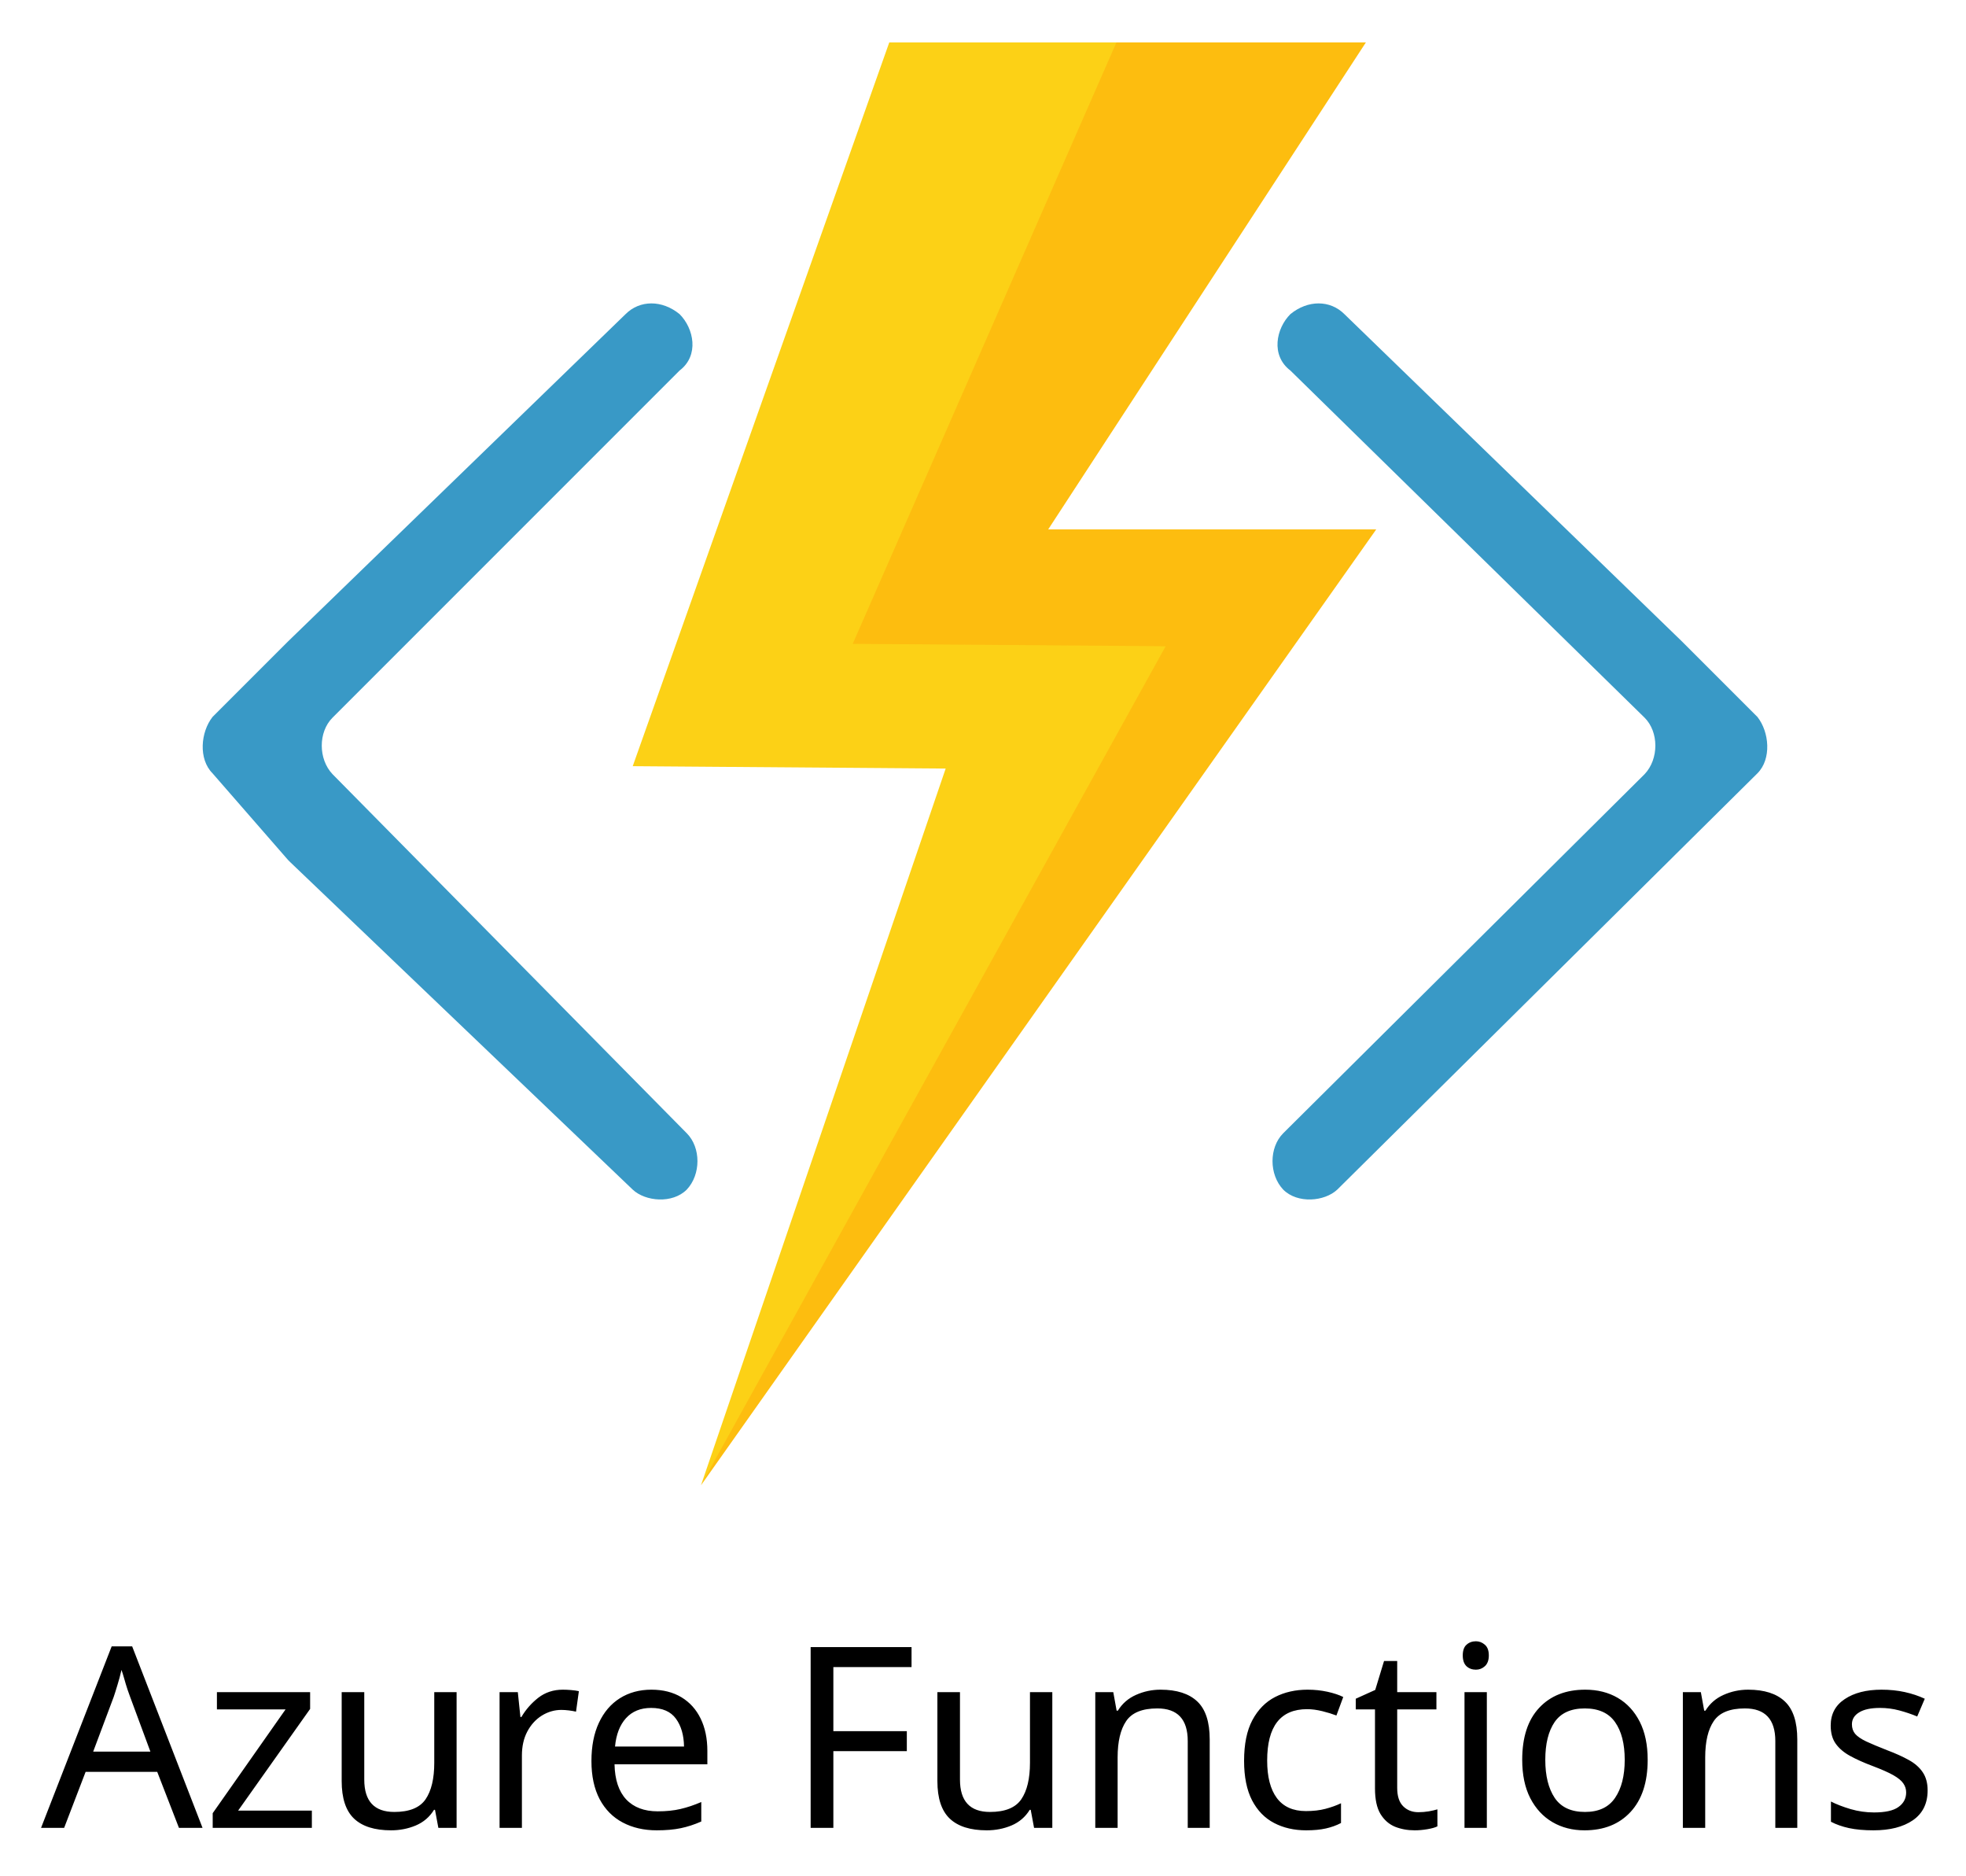
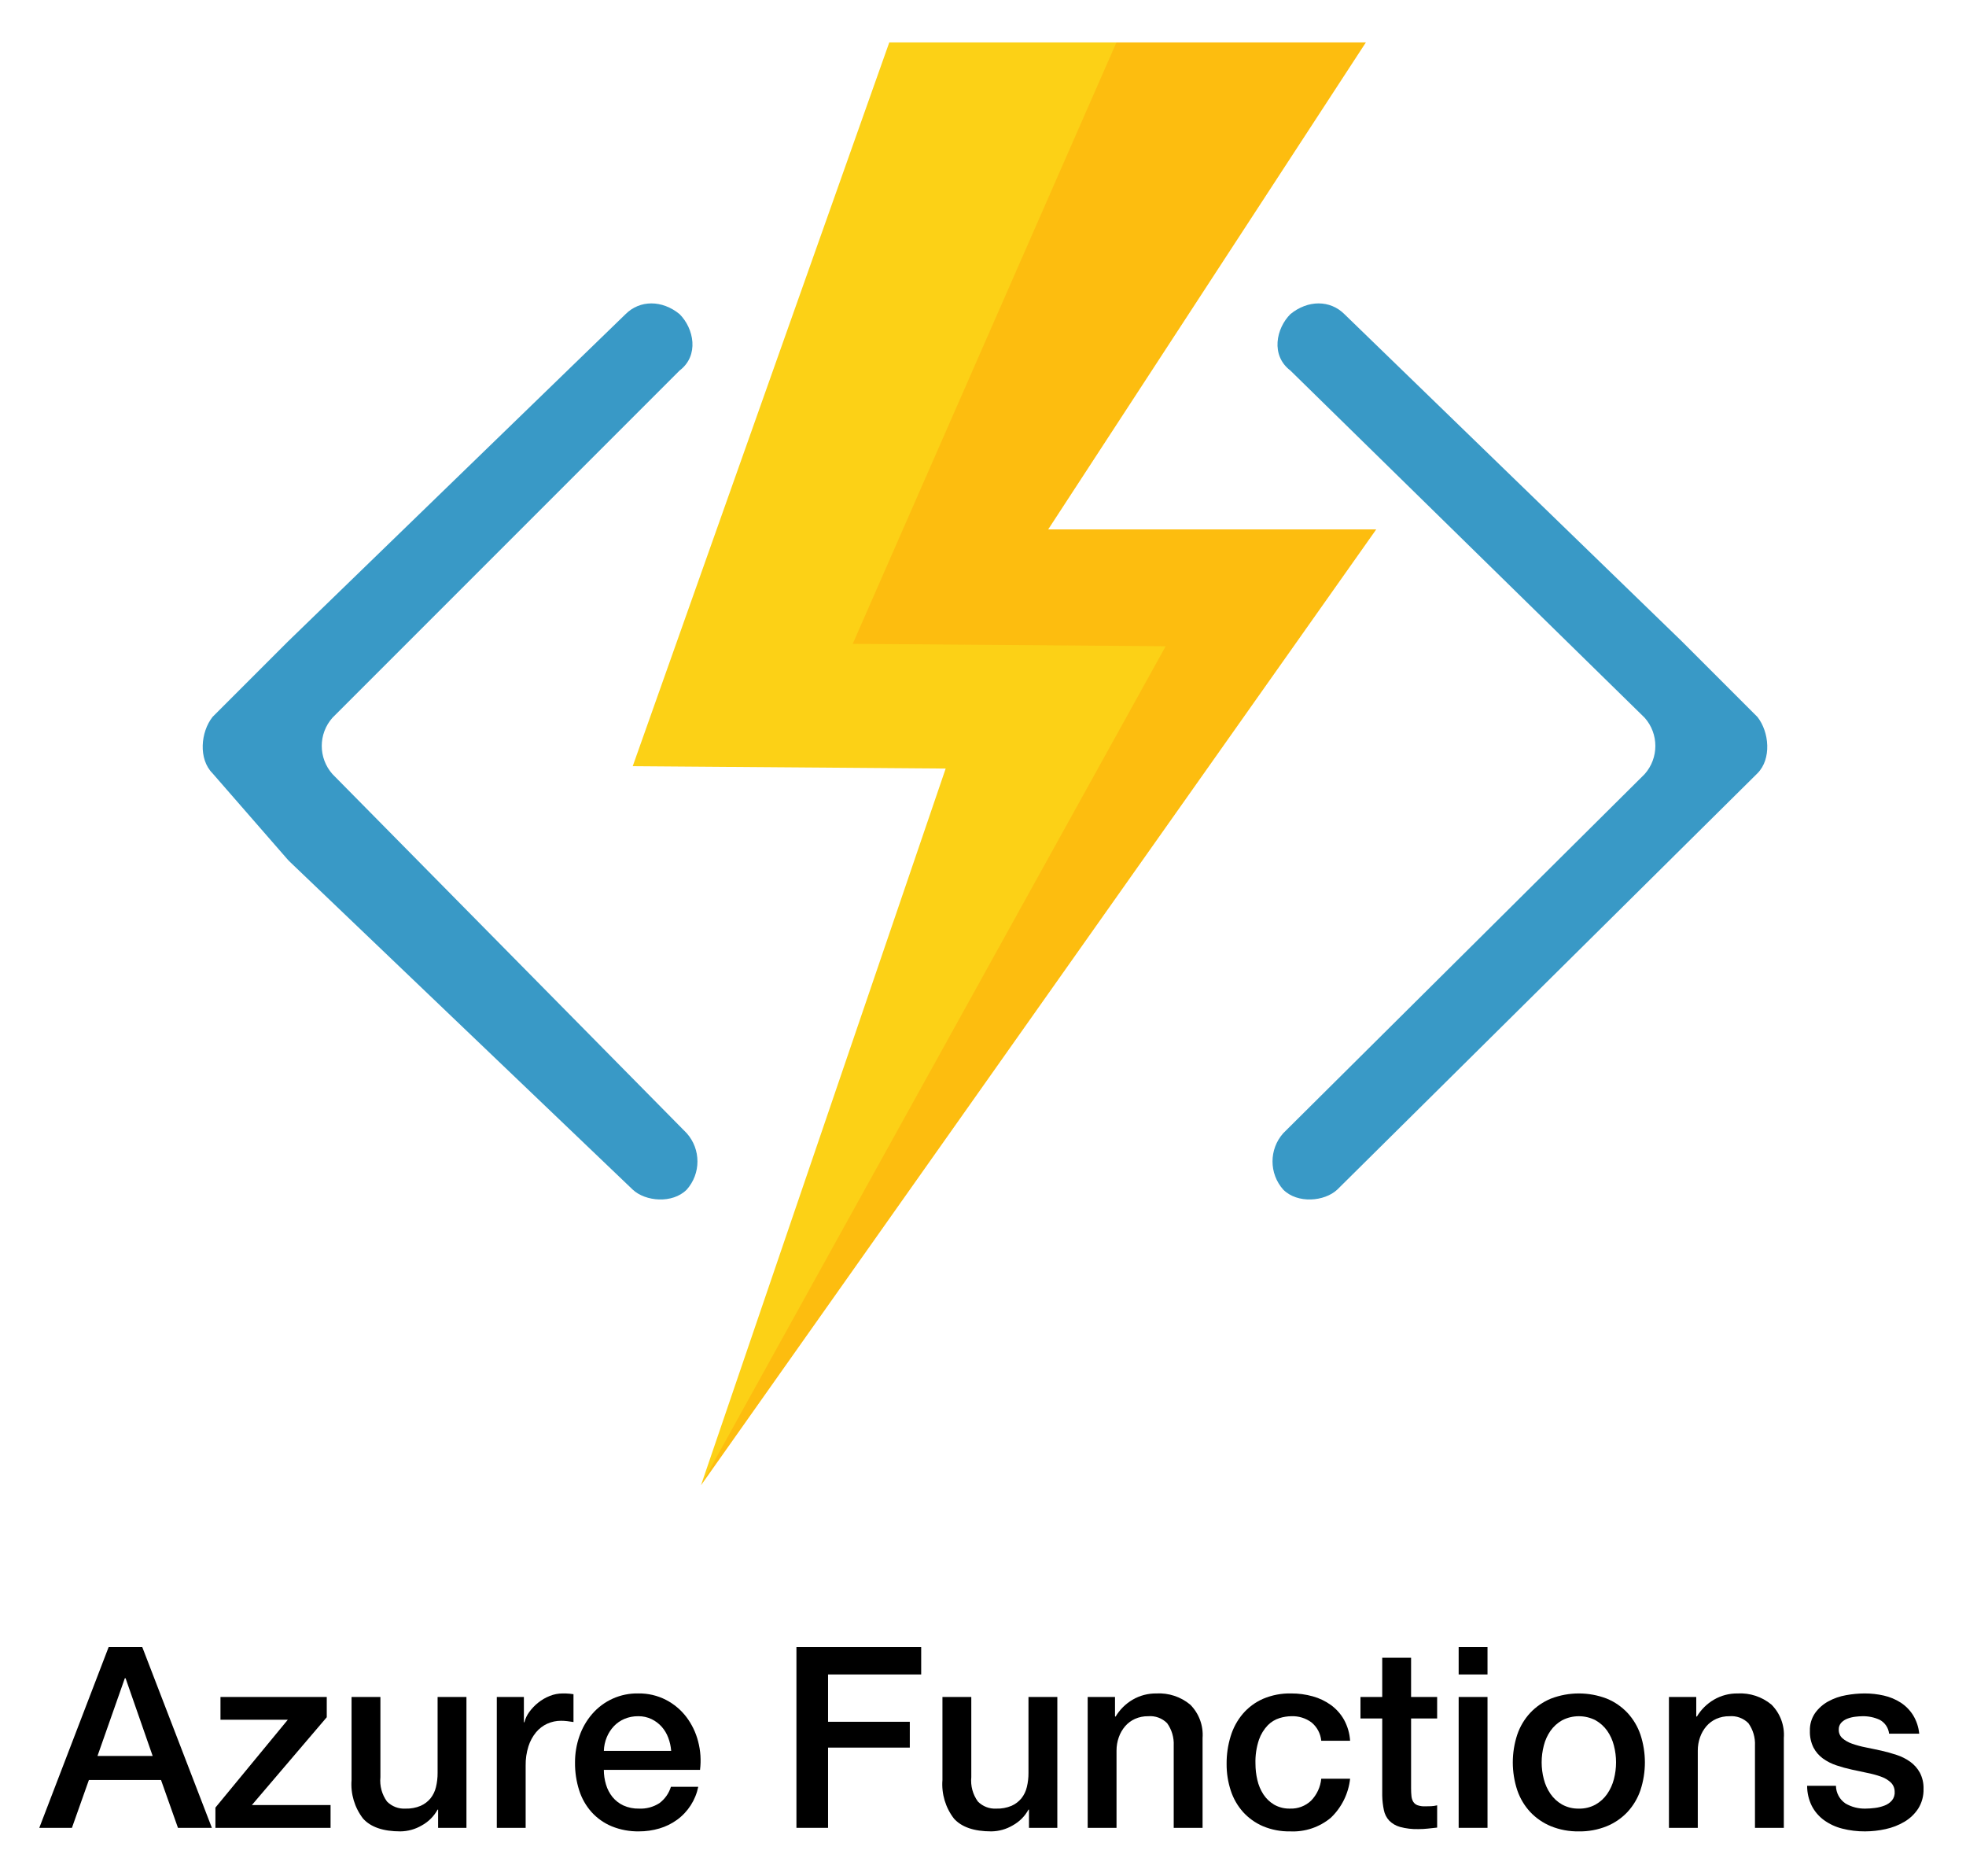
- <svg xmlns="http://www.w3.org/2000/svg" version="1.1" id="Layer_1" x="0px" y="0px" viewBox="18.24 21.46 247.52 236.08" style="enable-background:new 0 0 288 288;" xml:space="preserve">
-   <style type="text/css">
- 	.st0{fill:#3999C6;}
- 	.st1{fill:#FCD116;}
- 	.st2{opacity:0.3;fill:#FF8C00;enable-background:new    ;}
- 	.st3{font-family:'HelveticaNeue-Medium';}
- 	.st4{font-size:31.86px;}
- </style>
-   <g>
-     <path class="st0" d="M239.5,118.8c1.8-1.8,1.5-5.2,0-7.1l-9.5-9.5L187.5,61c-1.8-1.8-4.6-1.8-6.8,0l0,0c-1.8,1.8-2.5,5.2,0,7.1   l44.6,43.7c1.8,1.8,1.8,5.2,0,7.1l-45.5,45.2c-1.8,1.8-1.8,5.2,0,7.1l0,0c1.8,1.8,5.2,1.5,6.8,0l42.2-41.8c0,0,0,0,0.3-0.3   L239.5,118.8z" />
-     <path class="st0" d="M45,118.8c-1.8-1.8-1.5-5.2,0-7.1l9.5-9.5L97,61c1.8-1.8,4.6-1.8,6.8,0l0,0c1.8,1.8,2.5,5.2,0,7.1l-43.7,43.7   c-1.8,1.8-1.8,5.2,0,7.1l44.6,45.2c1.8,1.8,1.8,5.2,0,7.1l0,0c-1.8,1.8-5.2,1.5-6.8,0l-43.1-41.2c0,0,0,0-0.3-0.3L45,118.8z" />
-     <polygon class="st1" points="190.2,26.8 130.2,26.8 97.9,117.9 137.3,118.2 106.5,208.4 191.5,88.1 150.2,88.1  " />
-     <polygon class="st2" points="150.2,88.1 190.2,26.8 158.8,26.8 125.6,102.5 165,102.8 106.5,208.4 191.5,88.1  " />
+ <svg xmlns="http://www.w3.org/2000/svg" id="Layer_1" data-name="Layer 1" viewBox="0 0 247.52 236.08">
+   <defs>
+     <style>.cls-1{fill:#3999c6;}.cls-2{fill:#fcd116;}.cls-3{opacity:0.3;}.cls-3,.cls-5{isolation:isolate;}.cls-4{fill:#ff8c00;}</style>
+   </defs>
+   <path class="cls-1" d="M221.26,97.34c1.8-1.8,1.5-5.2,0-7.1l-9.5-9.5-42.5-41.2c-1.8-1.8-4.6-1.8-6.8,0h0c-1.8,1.8-2.5,5.2,0,7.1l44.6,43.7a5.342,5.342,0,0,1,0,7.1l-45.5,45.2a5.342,5.342,0,0,0,0,7.1h0c1.8,1.8,5.2,1.5,6.8,0l42.2-41.8.3-.3Z" />
+   <path class="cls-1" d="M26.76,97.34c-1.8-1.8-1.5-5.2,0-7.1l9.5-9.5,42.5-41.2c1.8-1.8,4.6-1.8,6.8,0h0c1.8,1.8,2.5,5.2,0,7.1l-43.7,43.7a5.342,5.342,0,0,0,0,7.1l44.6,45.2a5.342,5.342,0,0,1,0,7.1h0c-1.8,1.8-5.2,1.5-6.8,0l-43.1-41.2-.3-.3Z" />
+   <polygon class="cls-2" points="171.96 5.34 111.96 5.34 79.66 96.44 119.06 96.74 88.26 186.94 173.26 66.64 131.96 66.64 171.96 5.34" />
+   <g class="cls-3">
+     <polygon class="cls-4" points="131.96 66.64 171.96 5.34 140.56 5.34 107.36 81.04 146.76 81.34 88.26 186.94 173.26 66.64 131.96 66.64" />
  </g>
-   <text transform="matrix(1 0 0 1 23.4097 251.5322)" class="st3 st4">Azure Functions</text>
+   <g class="cls-5">
+     <path d="M13.676,207.324h4.237l8.762,22.748H22.406l-2.134-6.021H11.191l-2.135,6.021H4.947Zm-1.402,13.7h6.946L15.811,211.243h-.096Z" />
+     <path d="M27.758,213.601H41.139v2.549L31.709,227.205h9.909v2.867H27.121v-2.549l9.112-11.056h-8.475Z" />
+     <path d="M58.726,230.072H55.157v-2.294h-.064a4.988,4.988,0,0,1-1.991,1.991,5.407,5.407,0,0,1-2.692.749q-3.25,0-4.699-1.609a7.063,7.063,0,0,1-1.45-4.858v-10.45h3.632V223.7a4.465,4.465,0,0,0,.829,3.059,3.016,3.016,0,0,0,2.326.893,4.592,4.592,0,0,0,1.912-.351,3.37,3.37,0,0,0,1.242-.94,3.598,3.598,0,0,0,.685-1.418,7.326,7.326,0,0,0,.207-1.783v-9.559h3.632Z" />
+     <path d="M62.548,213.601H65.957v3.187h.064a3.669,3.669,0,0,1,.621-1.307,6.048,6.048,0,0,1,1.115-1.163,5.606,5.606,0,0,1,1.45-.844,4.347,4.347,0,0,1,1.625-.318,8.121,8.121,0,0,1,.876.031c.159.021.324.043.494.063v3.505q-.382-.063-.78-.111a6.484,6.484,0,0,0-.781-.048,4.175,4.175,0,0,0-1.736.366,3.989,3.989,0,0,0-1.418,1.083,5.314,5.314,0,0,0-.956,1.769,7.649,7.649,0,0,0-.351,2.421v7.838H62.548Z" />
+     <path d="M76.025,222.776a6.313,6.313,0,0,0,.271,1.848,4.546,4.546,0,0,0,.812,1.562,3.913,3.913,0,0,0,1.37,1.067,4.52,4.52,0,0,0,1.976.398,4.361,4.361,0,0,0,2.564-.686,4.051,4.051,0,0,0,1.45-2.055h3.441a6.827,6.827,0,0,1-2.676,4.157,7.281,7.281,0,0,1-2.214,1.084,8.95,8.95,0,0,1-2.564.366,8.72,8.72,0,0,1-3.441-.638,7.113,7.113,0,0,1-2.533-1.784,7.572,7.572,0,0,1-1.561-2.739,11.145,11.145,0,0,1-.525-3.505,9.902,9.902,0,0,1,.558-3.329,8.512,8.512,0,0,1,1.593-2.772,7.47,7.47,0,0,1,5.814-2.596,7.391,7.391,0,0,1,3.489.812,7.663,7.663,0,0,1,2.564,2.151,8.707,8.707,0,0,1,1.481,3.074,9.436,9.436,0,0,1,.239,3.584Zm8.475-2.39a5.878,5.878,0,0,0-.366-1.656,4.412,4.412,0,0,0-.829-1.386,4.089,4.089,0,0,0-1.274-.956,3.755,3.755,0,0,0-1.672-.366,4.369,4.369,0,0,0-1.736.334,3.978,3.978,0,0,0-1.338.924,4.583,4.583,0,0,0-.892,1.387,4.833,4.833,0,0,0-.366,1.72Z" />
+     <path d="M100.271,207.324h15.707v3.441H104.253v5.957h10.291v3.25H104.253v10.1h-3.982Z" />
+     <path d="M133.117,230.072h-3.568v-2.294h-.064a4.982,4.982,0,0,1-1.991,1.991,5.404,5.404,0,0,1-2.691.749q-3.25,0-4.699-1.609a7.063,7.063,0,0,1-1.45-4.858v-10.45h3.632V223.7a4.465,4.465,0,0,0,.829,3.059,3.015,3.015,0,0,0,2.325.893,4.594,4.594,0,0,0,1.912-.351,3.37,3.37,0,0,0,1.242-.94,3.597,3.597,0,0,0,.685-1.418,7.302,7.302,0,0,0,.207-1.783v-9.559h3.633Z" />
+     <path d="M136.939,213.601h3.441v2.422l.063.063a6.091,6.091,0,0,1,2.166-2.15,5.773,5.773,0,0,1,2.963-.78,6.157,6.157,0,0,1,4.27,1.401,5.369,5.369,0,0,1,1.562,4.205v11.311h-3.633V219.718a4.473,4.473,0,0,0-.828-2.819,3.008,3.008,0,0,0-2.39-.876,3.948,3.948,0,0,0-1.656.334,3.587,3.587,0,0,0-1.242.924,4.338,4.338,0,0,0-.797,1.387,4.938,4.938,0,0,0-.287,1.688v9.717h-3.632Z" />
+     <path d="M166.346,219.112a3.406,3.406,0,0,0-1.227-2.31,4.002,4.002,0,0,0-2.533-.78,5.221,5.221,0,0,0-1.497.238,3.563,3.563,0,0,0-1.466.893,5.023,5.023,0,0,0-1.115,1.815,8.666,8.666,0,0,0-.445,3.043,8.915,8.915,0,0,0,.238,2.039,5.616,5.616,0,0,0,.765,1.816,4.134,4.134,0,0,0,1.354,1.29,3.851,3.851,0,0,0,2.007.494,3.652,3.652,0,0,0,2.629-.988,4.594,4.594,0,0,0,1.29-2.771h3.632a7.974,7.974,0,0,1-2.438,4.922,7.434,7.434,0,0,1-5.113,1.705,8.435,8.435,0,0,1-3.425-.653,7.266,7.266,0,0,1-2.501-1.784,7.576,7.576,0,0,1-1.545-2.692,10.51,10.51,0,0,1-.525-3.377,11.508,11.508,0,0,1,.51-3.473,7.92,7.92,0,0,1,1.529-2.819,7.146,7.146,0,0,1,2.532-1.88,8.56,8.56,0,0,1,3.553-.685,9.928,9.928,0,0,1,2.724.366,7.174,7.174,0,0,1,2.294,1.099,5.861,5.861,0,0,1,1.641,1.848,6.331,6.331,0,0,1,.765,2.645Z" />
+     <path d="M171.284,213.601h2.739v-4.938h3.633v4.938h3.281v2.708h-3.281v8.794a8.674,8.674,0,0,0,.048.987,1.691,1.691,0,0,0,.223.701,1.067,1.067,0,0,0,.525.43,2.585,2.585,0,0,0,.956.144q.382,0,.765-.016a3.756,3.756,0,0,0,.765-.112V230.04q-.606.064-1.179.128a10.8,10.8,0,0,1-1.179.063,8.075,8.075,0,0,1-2.311-.271,3.081,3.081,0,0,1-1.369-.797,2.745,2.745,0,0,1-.67-1.322,10.011,10.011,0,0,1-.207-1.815v-9.718h-2.739Z" />
+     <path d="M183.646,207.324h3.632v3.441h-3.632Zm0,6.276h3.632v16.472h-3.632Z" />
+     <path d="M198.778,230.519a8.984,8.984,0,0,1-3.521-.653,7.501,7.501,0,0,1-2.612-1.8,7.682,7.682,0,0,1-1.625-2.74,11.192,11.192,0,0,1,0-6.978,7.686,7.686,0,0,1,1.625-2.739,7.503,7.503,0,0,1,2.612-1.801,9.826,9.826,0,0,1,7.041,0,7.512,7.512,0,0,1,2.612,1.801,7.7,7.7,0,0,1,1.625,2.739,11.192,11.192,0,0,1,0,6.978,7.696,7.696,0,0,1-1.625,2.74,7.51,7.51,0,0,1-2.612,1.8A8.987,8.987,0,0,1,198.778,230.519Zm0-2.867a4.167,4.167,0,0,0,2.103-.51,4.424,4.424,0,0,0,1.466-1.339,5.824,5.824,0,0,0,.845-1.863,8.371,8.371,0,0,0,0-4.222,5.619,5.619,0,0,0-.845-1.863,4.493,4.493,0,0,0-1.466-1.322,4.591,4.591,0,0,0-4.205,0,4.502,4.502,0,0,0-1.466,1.322,5.618,5.618,0,0,0-.844,1.863,8.342,8.342,0,0,0,0,4.222,5.822,5.822,0,0,0,.844,1.863,4.434,4.434,0,0,0,1.466,1.339A4.165,4.165,0,0,0,198.778,227.651Z" />
+     <path d="M210.12,213.601h3.44v2.422l.063.063a6.094,6.094,0,0,1,2.167-2.15,5.77,5.77,0,0,1,2.963-.78,6.159,6.159,0,0,1,4.27,1.401,5.368,5.368,0,0,1,1.561,4.205v11.311h-3.632V219.718a4.479,4.479,0,0,0-.828-2.819,3.01,3.01,0,0,0-2.39-.876,3.955,3.955,0,0,0-1.657.334,3.606,3.606,0,0,0-1.242.924,4.357,4.357,0,0,0-.797,1.387,4.961,4.961,0,0,0-.286,1.688v9.717h-3.632Z" />
+     <path d="M231.146,224.783a2.736,2.736,0,0,0,1.211,2.23,4.766,4.766,0,0,0,2.517.638,9.607,9.607,0,0,0,1.163-.08,5.048,5.048,0,0,0,1.227-.303,2.306,2.306,0,0,0,.94-.653,1.57,1.57,0,0,0,.334-1.131,1.605,1.605,0,0,0-.51-1.146,3.525,3.525,0,0,0-1.227-.717,11.813,11.813,0,0,0-1.704-.462q-.957-.192-1.943-.415a18.044,18.044,0,0,1-1.96-.541,6.309,6.309,0,0,1-1.688-.86,3.975,3.975,0,0,1-1.194-1.386,4.422,4.422,0,0,1-.446-2.087,3.744,3.744,0,0,1,.653-2.246,5.001,5.001,0,0,1,1.656-1.466,7.227,7.227,0,0,1,2.23-.78,13.113,13.113,0,0,1,2.342-.223,10.717,10.717,0,0,1,2.438.271,6.642,6.642,0,0,1,2.103.876,5.15,5.15,0,0,1,1.561,1.577,5.455,5.455,0,0,1,.781,2.342h-3.792a2.264,2.264,0,0,0-1.194-1.753,4.968,4.968,0,0,0-2.15-.445,7.8,7.8,0,0,0-.908.063,4.196,4.196,0,0,0-.987.239,2.065,2.065,0,0,0-.781.51,1.218,1.218,0,0,0-.318.876,1.385,1.385,0,0,0,.462,1.083,3.635,3.635,0,0,0,1.211.685,11.813,11.813,0,0,0,1.704.462q.957.192,1.976.415.987.223,1.943.541a6.311,6.311,0,0,1,1.705.86,4.194,4.194,0,0,1,1.21,1.37,4.142,4.142,0,0,1,.462,2.039,4.429,4.429,0,0,1-.669,2.485,5.278,5.278,0,0,1-1.736,1.656,7.912,7.912,0,0,1-2.373.924,12,12,0,0,1-2.581.287,11.233,11.233,0,0,1-2.883-.351,6.717,6.717,0,0,1-2.294-1.067,5.137,5.137,0,0,1-1.529-1.784,5.671,5.671,0,0,1-.59-2.533Z" />
+   </g>
</svg>
